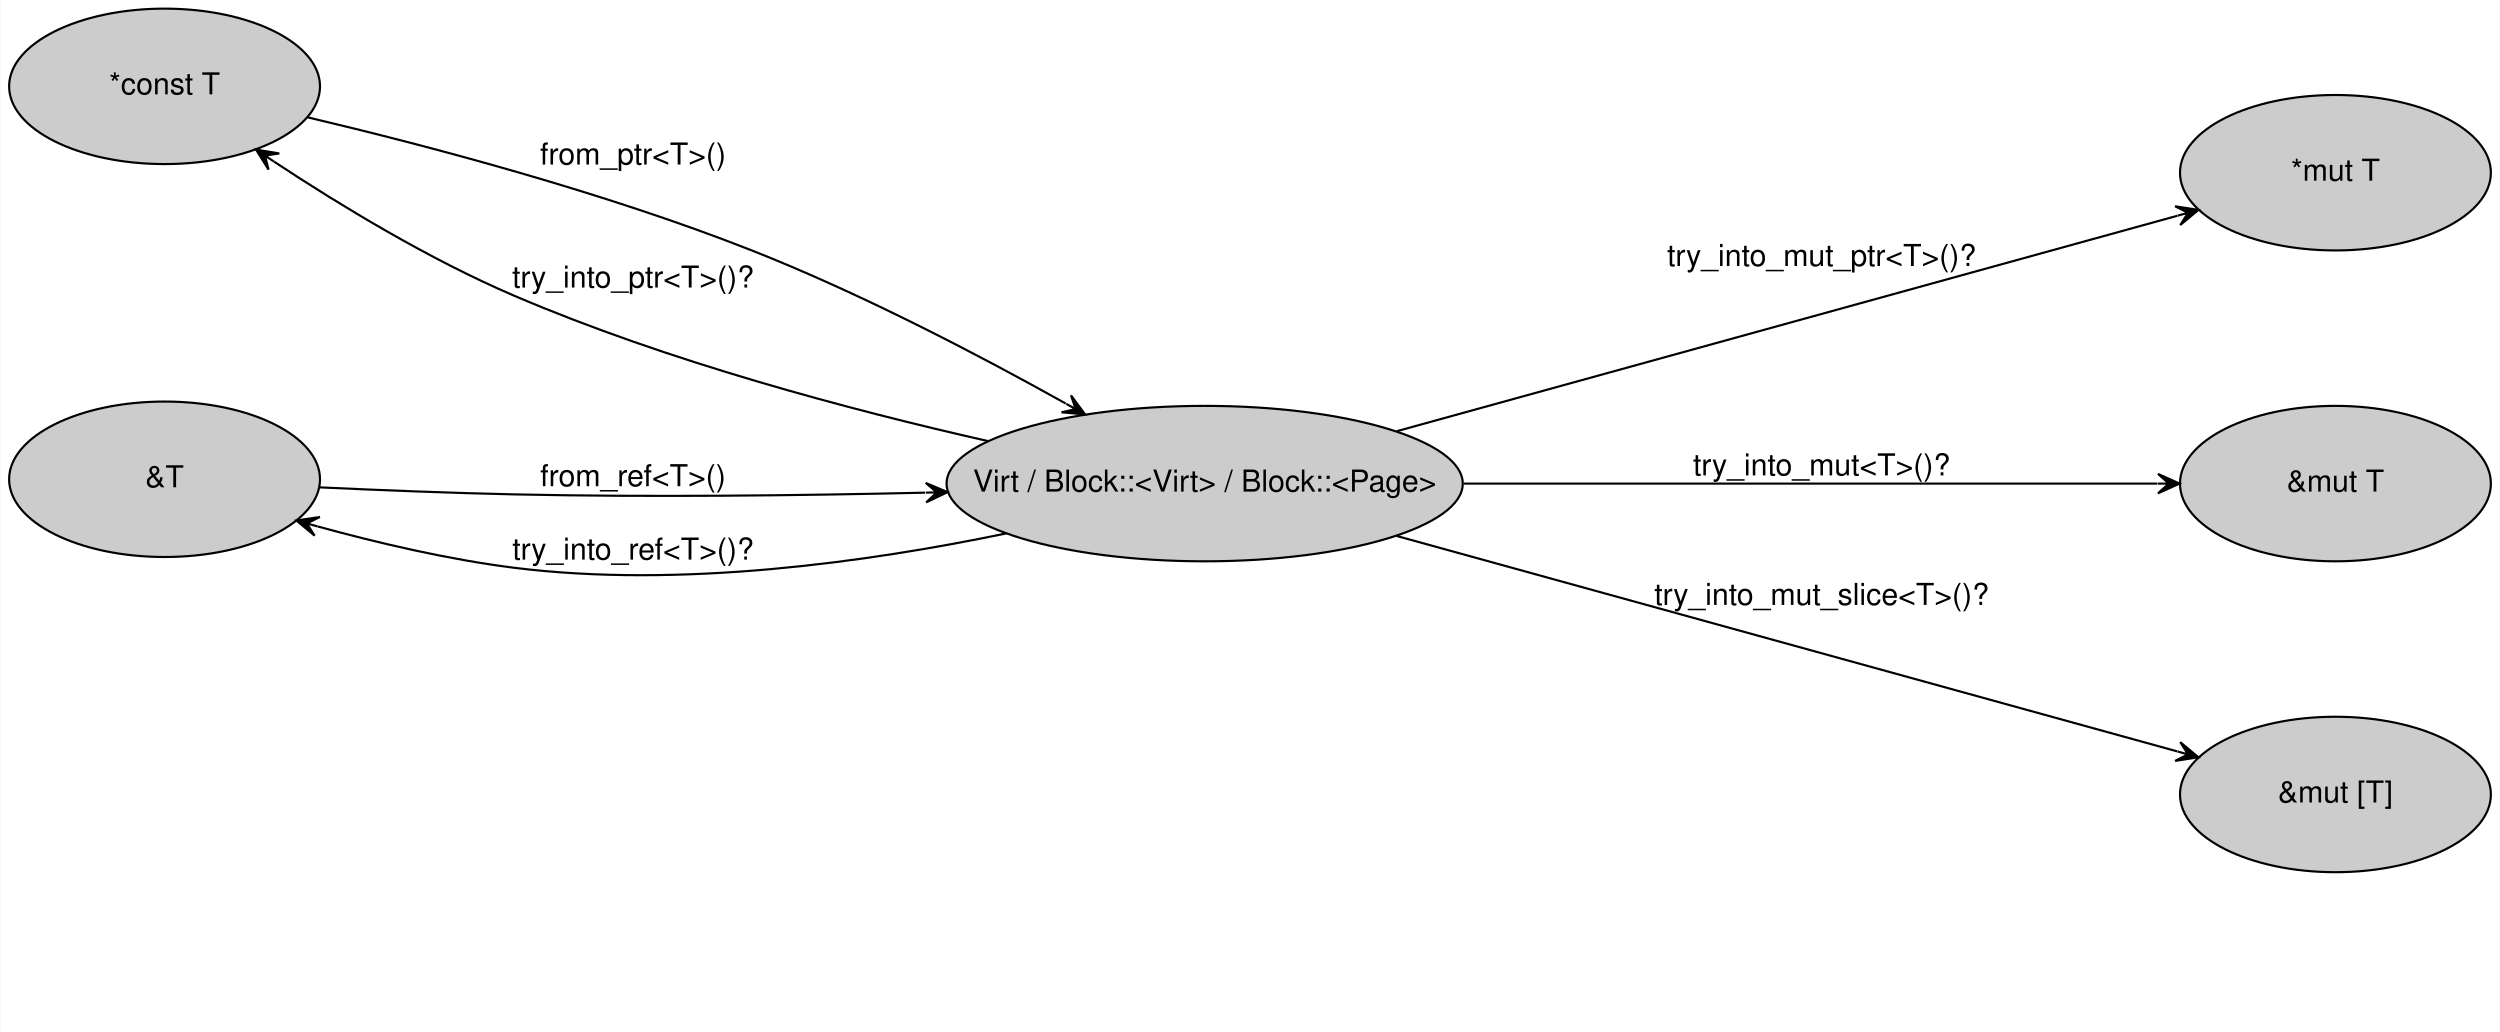
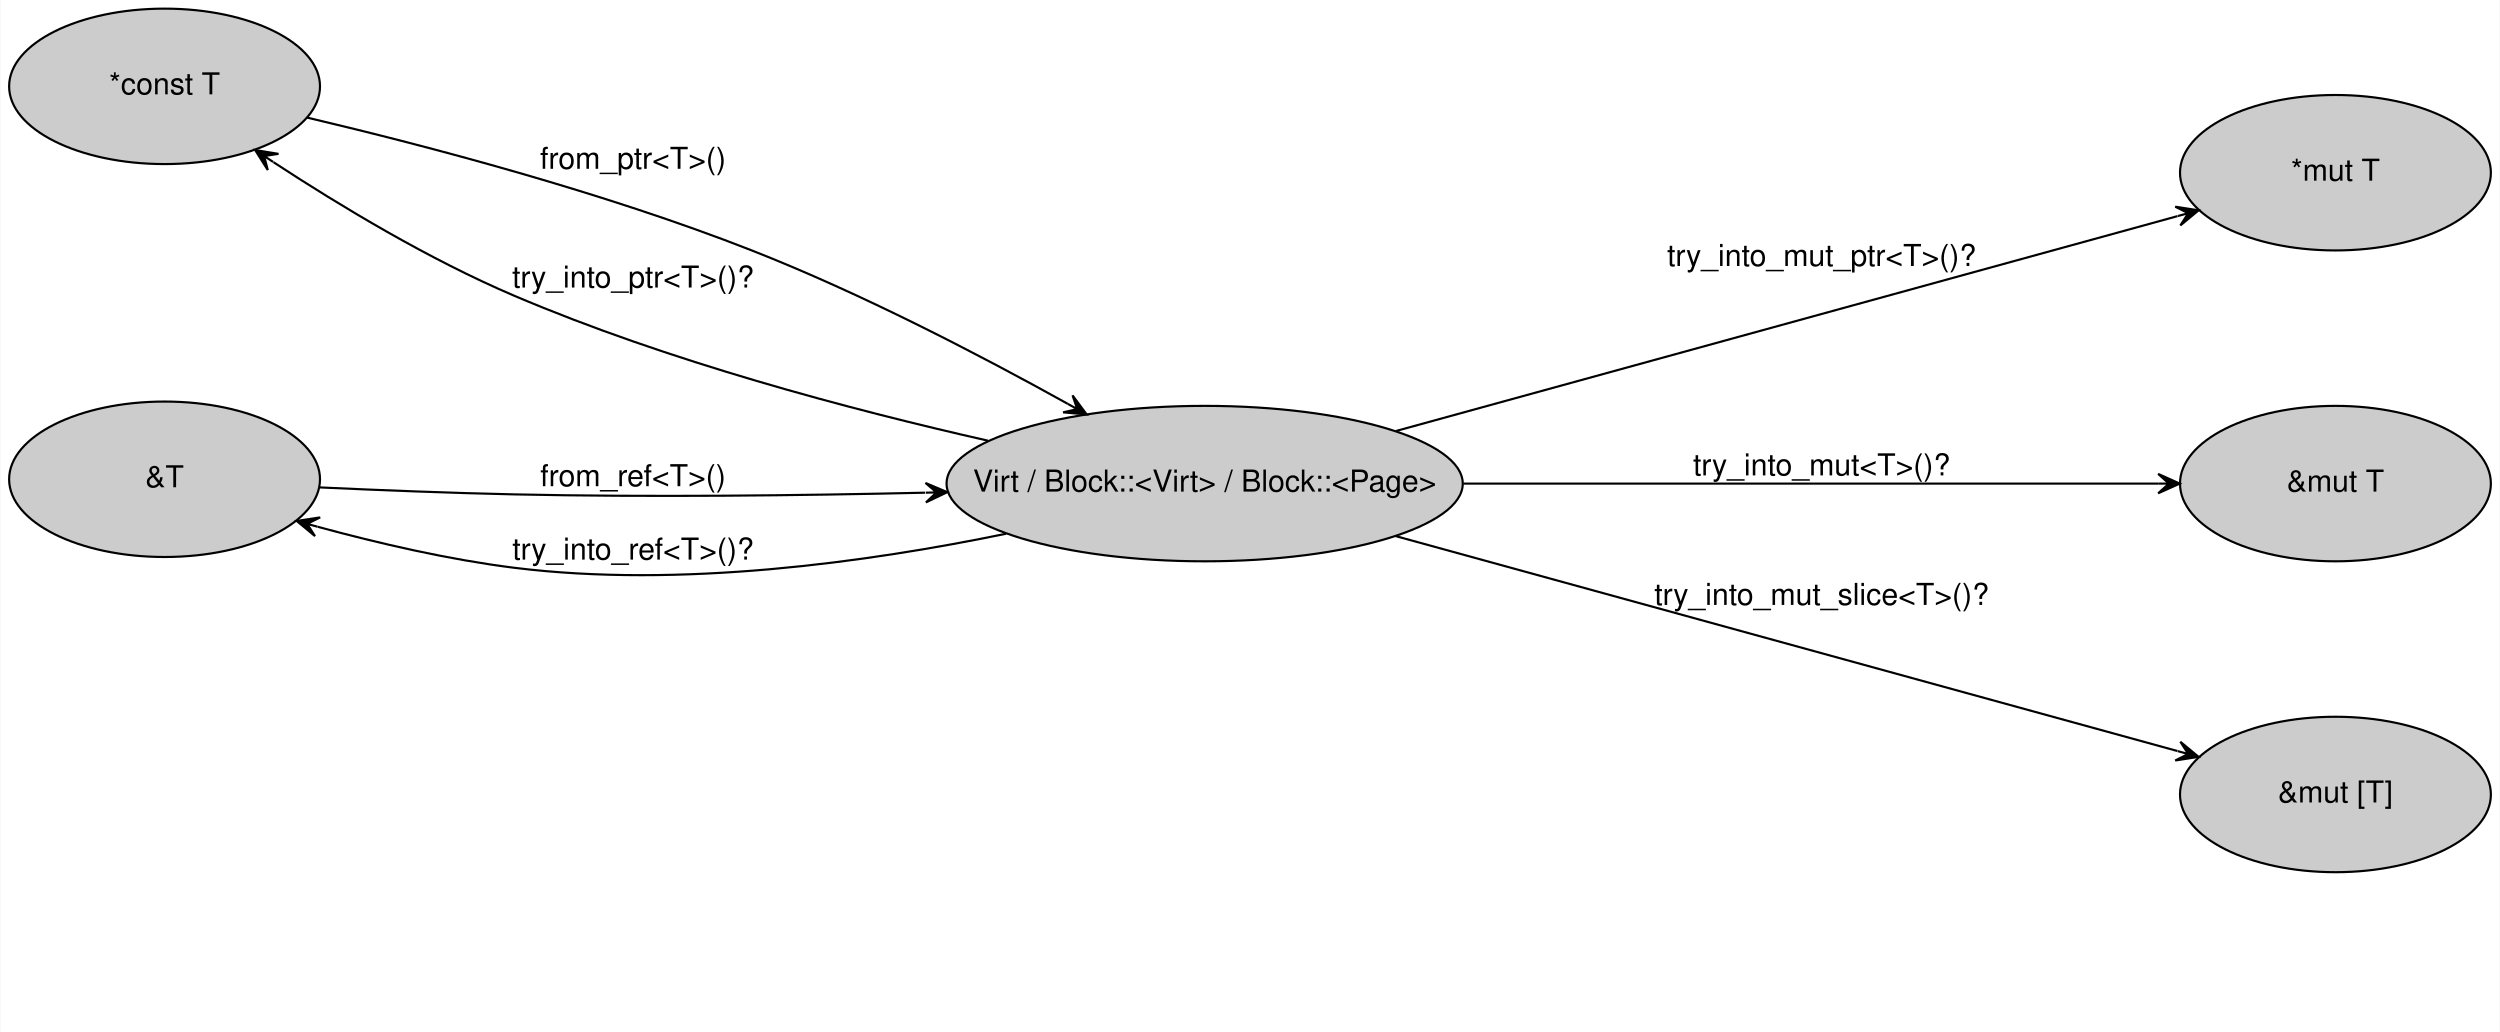
<svg xmlns="http://www.w3.org/2000/svg" width="1158pt" height="478pt" viewBox="0.00 0.00 1157.55 478.00">
  <g id="graph0" class="graph" transform="scale(1 1) rotate(0) translate(4 474)">
-     <polygon fill="white" stroke="transparent" points="-4,4 -4,-474 1153.55,-474 1153.55,4 -4,4" />
+     <polygon fill="#ffffff" stroke="transparent" points="-4,4 -4,-474 1153.551,-474 1153.551,4 -4,4" />
    <g id="node1" class="node">
-       <ellipse fill="#cccccc" stroke="black" cx="553.78" cy="-250" rx="119.55" ry="36" />
-       <text text-anchor="middle" x="553.78" y="-246.3" font-family="Helvetica,Arial,sans-serif" font-size="14.00">Virt / Block::&lt;Virt&gt; / Block::&lt;Page&gt;</text>
+       <ellipse fill="#cccccc" stroke="#000000" cx="553.776" cy="-250" rx="119.552" ry="36" />
+       <text text-anchor="middle" x="553.776" y="-246.3" font-family="Helvetica,Arial,sans-serif" font-size="14.00" fill="#000000">Virt / Block::&lt;Virt&gt; / Block::&lt;Page&gt;</text>
    </g>
    <g id="node2" class="node">
-       <ellipse fill="#cccccc" stroke="black" cx="72" cy="-434" rx="72" ry="36" />
-       <text text-anchor="middle" x="72" y="-430.3" font-family="Helvetica,Arial,sans-serif" font-size="14.00">*const T</text>
+       <ellipse fill="#cccccc" stroke="#000000" cx="72" cy="-434" rx="72" ry="36" />
+       <text text-anchor="middle" x="72" y="-430.3" font-family="Helvetica,Arial,sans-serif" font-size="14.00" fill="#000000">*const T</text>
    </g>
    <g id="edge5" class="edge">
-       <path fill="none" stroke="black" d="M453.45,-269.68C389.33,-284.17 304.94,-306.64 234,-337 194.79,-353.78 153.64,-378.71 122.76,-399.1" />
-       <polygon fill="black" stroke="black" points="114.34,-404.72 120.16,-395.43 118.5,-401.94 122.66,-399.17 122.66,-399.17 122.66,-399.17 118.5,-401.94 125.15,-402.91 114.34,-404.72 114.34,-404.72" />
-       <text text-anchor="middle" x="289" y="-340.8" font-family="Helvetica,Arial,sans-serif" font-size="14.00">try_into_ptr&lt;T&gt;()?</text>
+       <path fill="none" stroke="#000000" d="M453.451,-269.864C389.222,-284.374 304.933,-306.795 234,-337 194.715,-353.729 153.468,-378.546 122.425,-398.89" />
+       <polygon fill="#000000" stroke="#000000" points="113.951,-404.498 119.806,-395.227 118.12,-401.739 122.29,-398.979 122.29,-398.979 122.29,-398.979 118.12,-401.739 124.773,-402.732 113.951,-404.498 113.951,-404.498" />
+       <text text-anchor="middle" x="289" y="-340.8" font-family="Helvetica,Arial,sans-serif" font-size="14.00" fill="#000000">try_into_ptr&lt;T&gt;()?</text>
    </g>
    <g id="node3" class="node">
-       <ellipse fill="#cccccc" stroke="black" cx="72" cy="-252" rx="72" ry="36" />
-       <text text-anchor="middle" x="72" y="-248.3" font-family="Helvetica,Arial,sans-serif" font-size="14.00">&amp;T</text>
+       <ellipse fill="#cccccc" stroke="#000000" cx="72" cy="-252" rx="72" ry="36" />
+       <text text-anchor="middle" x="72" y="-248.3" font-family="Helvetica,Arial,sans-serif" font-size="14.00" fill="#000000">&amp;T</text>
    </g>
    <g id="edge6" class="edge">
-       <path fill="none" stroke="black" d="M461.73,-226.9C397.96,-213.64 310.76,-201.38 234,-211 203.66,-214.8 170.84,-222.49 142.8,-230.18" />
-       <polygon fill="black" stroke="black" points="133.09,-232.9 141.51,-225.87 137.91,-231.55 142.72,-230.21 142.72,-230.21 142.72,-230.21 137.91,-231.55 143.94,-234.54 133.09,-232.9 133.09,-232.9" />
-       <text text-anchor="middle" x="289" y="-214.8" font-family="Helvetica,Arial,sans-serif" font-size="14.00">try_into_ref&lt;T&gt;()?</text>
+       <path fill="none" stroke="#000000" d="M461.75,-226.77C397.843,-213.581 310.727,-201.441 234,-211 203.74,-214.77 171.02,-222.355 142.96,-229.988" />
+       <polygon fill="#000000" stroke="#000000" points="133.241,-232.684 141.674,-225.675 138.059,-231.347 142.877,-230.011 142.877,-230.011 142.877,-230.011 138.059,-231.347 144.08,-234.347 133.241,-232.684 133.241,-232.684" />
+       <text text-anchor="middle" x="289" y="-214.8" font-family="Helvetica,Arial,sans-serif" font-size="14.00" fill="#000000">try_into_ref&lt;T&gt;()?</text>
    </g>
    <g id="node5" class="node">
-       <ellipse fill="#cccccc" stroke="black" cx="1077.55" cy="-394" rx="72" ry="36" />
-       <text text-anchor="middle" x="1077.55" y="-390.3" font-family="Helvetica,Arial,sans-serif" font-size="14.00">*mut T</text>
+       <ellipse fill="#cccccc" stroke="#000000" cx="1077.551" cy="-394" rx="72" ry="36" />
+       <text text-anchor="middle" x="1077.551" y="-390.3" font-family="Helvetica,Arial,sans-serif" font-size="14.00" fill="#000000">*mut T</text>
    </g>
    <g id="edge7" class="edge">
-       <path fill="none" stroke="black" d="M642.7,-274.26C744.38,-302.33 909.87,-348 1004.35,-374.07" />
-       <polygon fill="black" stroke="black" points="1014.11,-376.77 1003.27,-378.45 1009.29,-375.44 1004.47,-374.11 1004.47,-374.11 1004.47,-374.11 1009.29,-375.44 1005.67,-369.77 1014.11,-376.77 1014.11,-376.77" />
-       <text text-anchor="middle" x="839.55" y="-350.8" font-family="Helvetica,Arial,sans-serif" font-size="14.00">try_into_mut_ptr&lt;T&gt;()?</text>
+       <path fill="none" stroke="#000000" d="M642.331,-274.346C744.178,-302.347 909.507,-347.8 1004.378,-373.882" />
+       <polygon fill="#000000" stroke="#000000" points="1014.179,-376.577 1003.344,-378.265 1009.358,-375.252 1004.537,-373.926 1004.537,-373.926 1004.537,-373.926 1009.358,-375.252 1005.73,-369.587 1014.179,-376.577 1014.179,-376.577" />
+       <text text-anchor="middle" x="839.551" y="-350.8" font-family="Helvetica,Arial,sans-serif" font-size="14.00" fill="#000000">try_into_mut_ptr&lt;T&gt;()?</text>
    </g>
    <g id="node6" class="node">
-       <ellipse fill="#cccccc" stroke="black" cx="1077.55" cy="-250" rx="72" ry="36" />
-       <text text-anchor="middle" x="1077.55" y="-246.3" font-family="Helvetica,Arial,sans-serif" font-size="14.00">&amp;mut T</text>
+       <ellipse fill="#cccccc" stroke="#000000" cx="1077.551" cy="-250" rx="72" ry="36" />
+       <text text-anchor="middle" x="1077.551" y="-246.3" font-family="Helvetica,Arial,sans-serif" font-size="14.00" fill="#000000">&amp;mut T</text>
    </g>
    <g id="edge8" class="edge">
-       <path fill="none" stroke="black" d="M673.83,-250C772.1,-250 908.94,-250 995.11,-250" />
-       <polygon fill="black" stroke="black" points="1005.36,-250 995.36,-254.5 1000.36,-250 995.36,-250 995.36,-250 995.36,-250 1000.36,-250 995.36,-245.5 1005.36,-250 1005.36,-250" />
-       <text text-anchor="middle" x="839.55" y="-253.8" font-family="Helvetica,Arial,sans-serif" font-size="14.00">try_into_mut&lt;T&gt;()?</text>
+       <path fill="none" stroke="#000000" d="M673.612,-250C772.083,-250 908.974,-250 995.403,-250" />
+       <polygon fill="#000000" stroke="#000000" points="1005.426,-250 995.426,-254.5 1000.426,-250 995.426,-250 995.426,-250 995.426,-250 1000.426,-250 995.426,-245.5 1005.426,-250 1005.426,-250" />
+       <text text-anchor="middle" x="839.551" y="-253.8" font-family="Helvetica,Arial,sans-serif" font-size="14.00" fill="#000000">try_into_mut&lt;T&gt;()?</text>
    </g>
    <g id="node7" class="node">
-       <ellipse fill="#cccccc" stroke="black" cx="1077.55" cy="-106" rx="72" ry="36" />
-       <text text-anchor="middle" x="1077.55" y="-102.3" font-family="Helvetica,Arial,sans-serif" font-size="14.00">&amp;mut [T]</text>
+       <ellipse fill="#cccccc" stroke="#000000" cx="1077.551" cy="-106" rx="72" ry="36" />
+       <text text-anchor="middle" x="1077.551" y="-102.3" font-family="Helvetica,Arial,sans-serif" font-size="14.00" fill="#000000">&amp;mut [T]</text>
    </g>
    <g id="edge9" class="edge">
-       <path fill="none" stroke="black" d="M642.7,-225.74C744.38,-197.67 909.87,-152 1004.35,-125.93" />
-       <polygon fill="black" stroke="black" points="1014.11,-123.23 1005.67,-130.23 1009.29,-124.56 1004.47,-125.89 1004.47,-125.89 1004.47,-125.89 1009.29,-124.56 1003.27,-121.55 1014.11,-123.23 1014.11,-123.23" />
-       <text text-anchor="middle" x="839.55" y="-193.8" font-family="Helvetica,Arial,sans-serif" font-size="14.00">try_into_mut_slice&lt;T&gt;()?</text>
+       <path fill="none" stroke="#000000" d="M642.331,-225.654C744.178,-197.653 909.507,-152.2 1004.378,-126.118" />
+       <polygon fill="#000000" stroke="#000000" points="1014.179,-123.423 1005.73,-130.413 1009.358,-124.748 1004.537,-126.074 1004.537,-126.074 1004.537,-126.074 1009.358,-124.748 1003.344,-121.735 1014.179,-123.423 1014.179,-123.423" />
+       <text text-anchor="middle" x="839.551" y="-193.8" font-family="Helvetica,Arial,sans-serif" font-size="14.00" fill="#000000">try_into_mut_slice&lt;T&gt;()?</text>
    </g>
    <g id="edge2" class="edge">
-       <path fill="none" stroke="black" d="M138.28,-419.65C193.95,-406.49 275.58,-384.96 344,-358 394.47,-338.11 448.83,-309.75 489.42,-287.08" />
-       <polygon fill="black" stroke="black" points="498.39,-282.04 491.87,-290.87 494.03,-284.49 489.67,-286.94 489.67,-286.94 489.67,-286.94 494.03,-284.49 487.47,-283.02 498.39,-282.04 498.39,-282.04" />
-       <text text-anchor="middle" x="289" y="-397.8" font-family="Helvetica,Arial,sans-serif" font-size="14.00">from_ptr&lt;T&gt;()</text>
+       <path fill="none" stroke="#000000" d="M138.069,-419.519C193.92,-406.341 275.536,-384.866 344,-358 394.801,-338.065 449.54,-309.629 490.36,-286.94" />
+       <polygon fill="#000000" stroke="#000000" points="499.113,-282.044 492.583,-290.853 494.75,-284.485 490.386,-286.925 490.386,-286.925 490.386,-286.925 494.75,-284.485 488.189,-282.998 499.113,-282.044 499.113,-282.044" />
+       <text text-anchor="middle" x="289" y="-395.8" font-family="Helvetica,Arial,sans-serif" font-size="14.00" fill="#000000">from_ptr&lt;T&gt;()</text>
    </g>
    <g id="edge3" class="edge">
-       <path fill="none" stroke="black" d="M143.91,-248.25C171.96,-246.94 204.49,-245.64 234,-245 296.64,-243.64 366.22,-244.46 424.35,-245.8" />
-       <polygon fill="black" stroke="black" points="434.69,-246.04 424.58,-250.3 429.69,-245.93 424.69,-245.81 424.69,-245.81 424.69,-245.81 429.69,-245.93 424.8,-241.31 434.69,-246.04 434.69,-246.04" />
-       <text text-anchor="middle" x="289" y="-248.8" font-family="Helvetica,Arial,sans-serif" font-size="14.00">from_ref&lt;T&gt;()</text>
+       <path fill="none" stroke="#000000" d="M143.752,-248.233C171.885,-246.93 204.448,-245.638 234,-245 296.578,-243.649 366.051,-244.457 424.213,-245.785" />
+       <polygon fill="#000000" stroke="#000000" points="434.563,-246.03 424.46,-250.292 429.565,-245.911 424.566,-245.793 424.566,-245.793 424.566,-245.793 429.565,-245.911 424.672,-241.295 434.563,-246.03 434.563,-246.03" />
+       <text text-anchor="middle" x="289" y="-248.8" font-family="Helvetica,Arial,sans-serif" font-size="14.00" fill="#000000">from_ref&lt;T&gt;()</text>
    </g>
  </g>
</svg>
